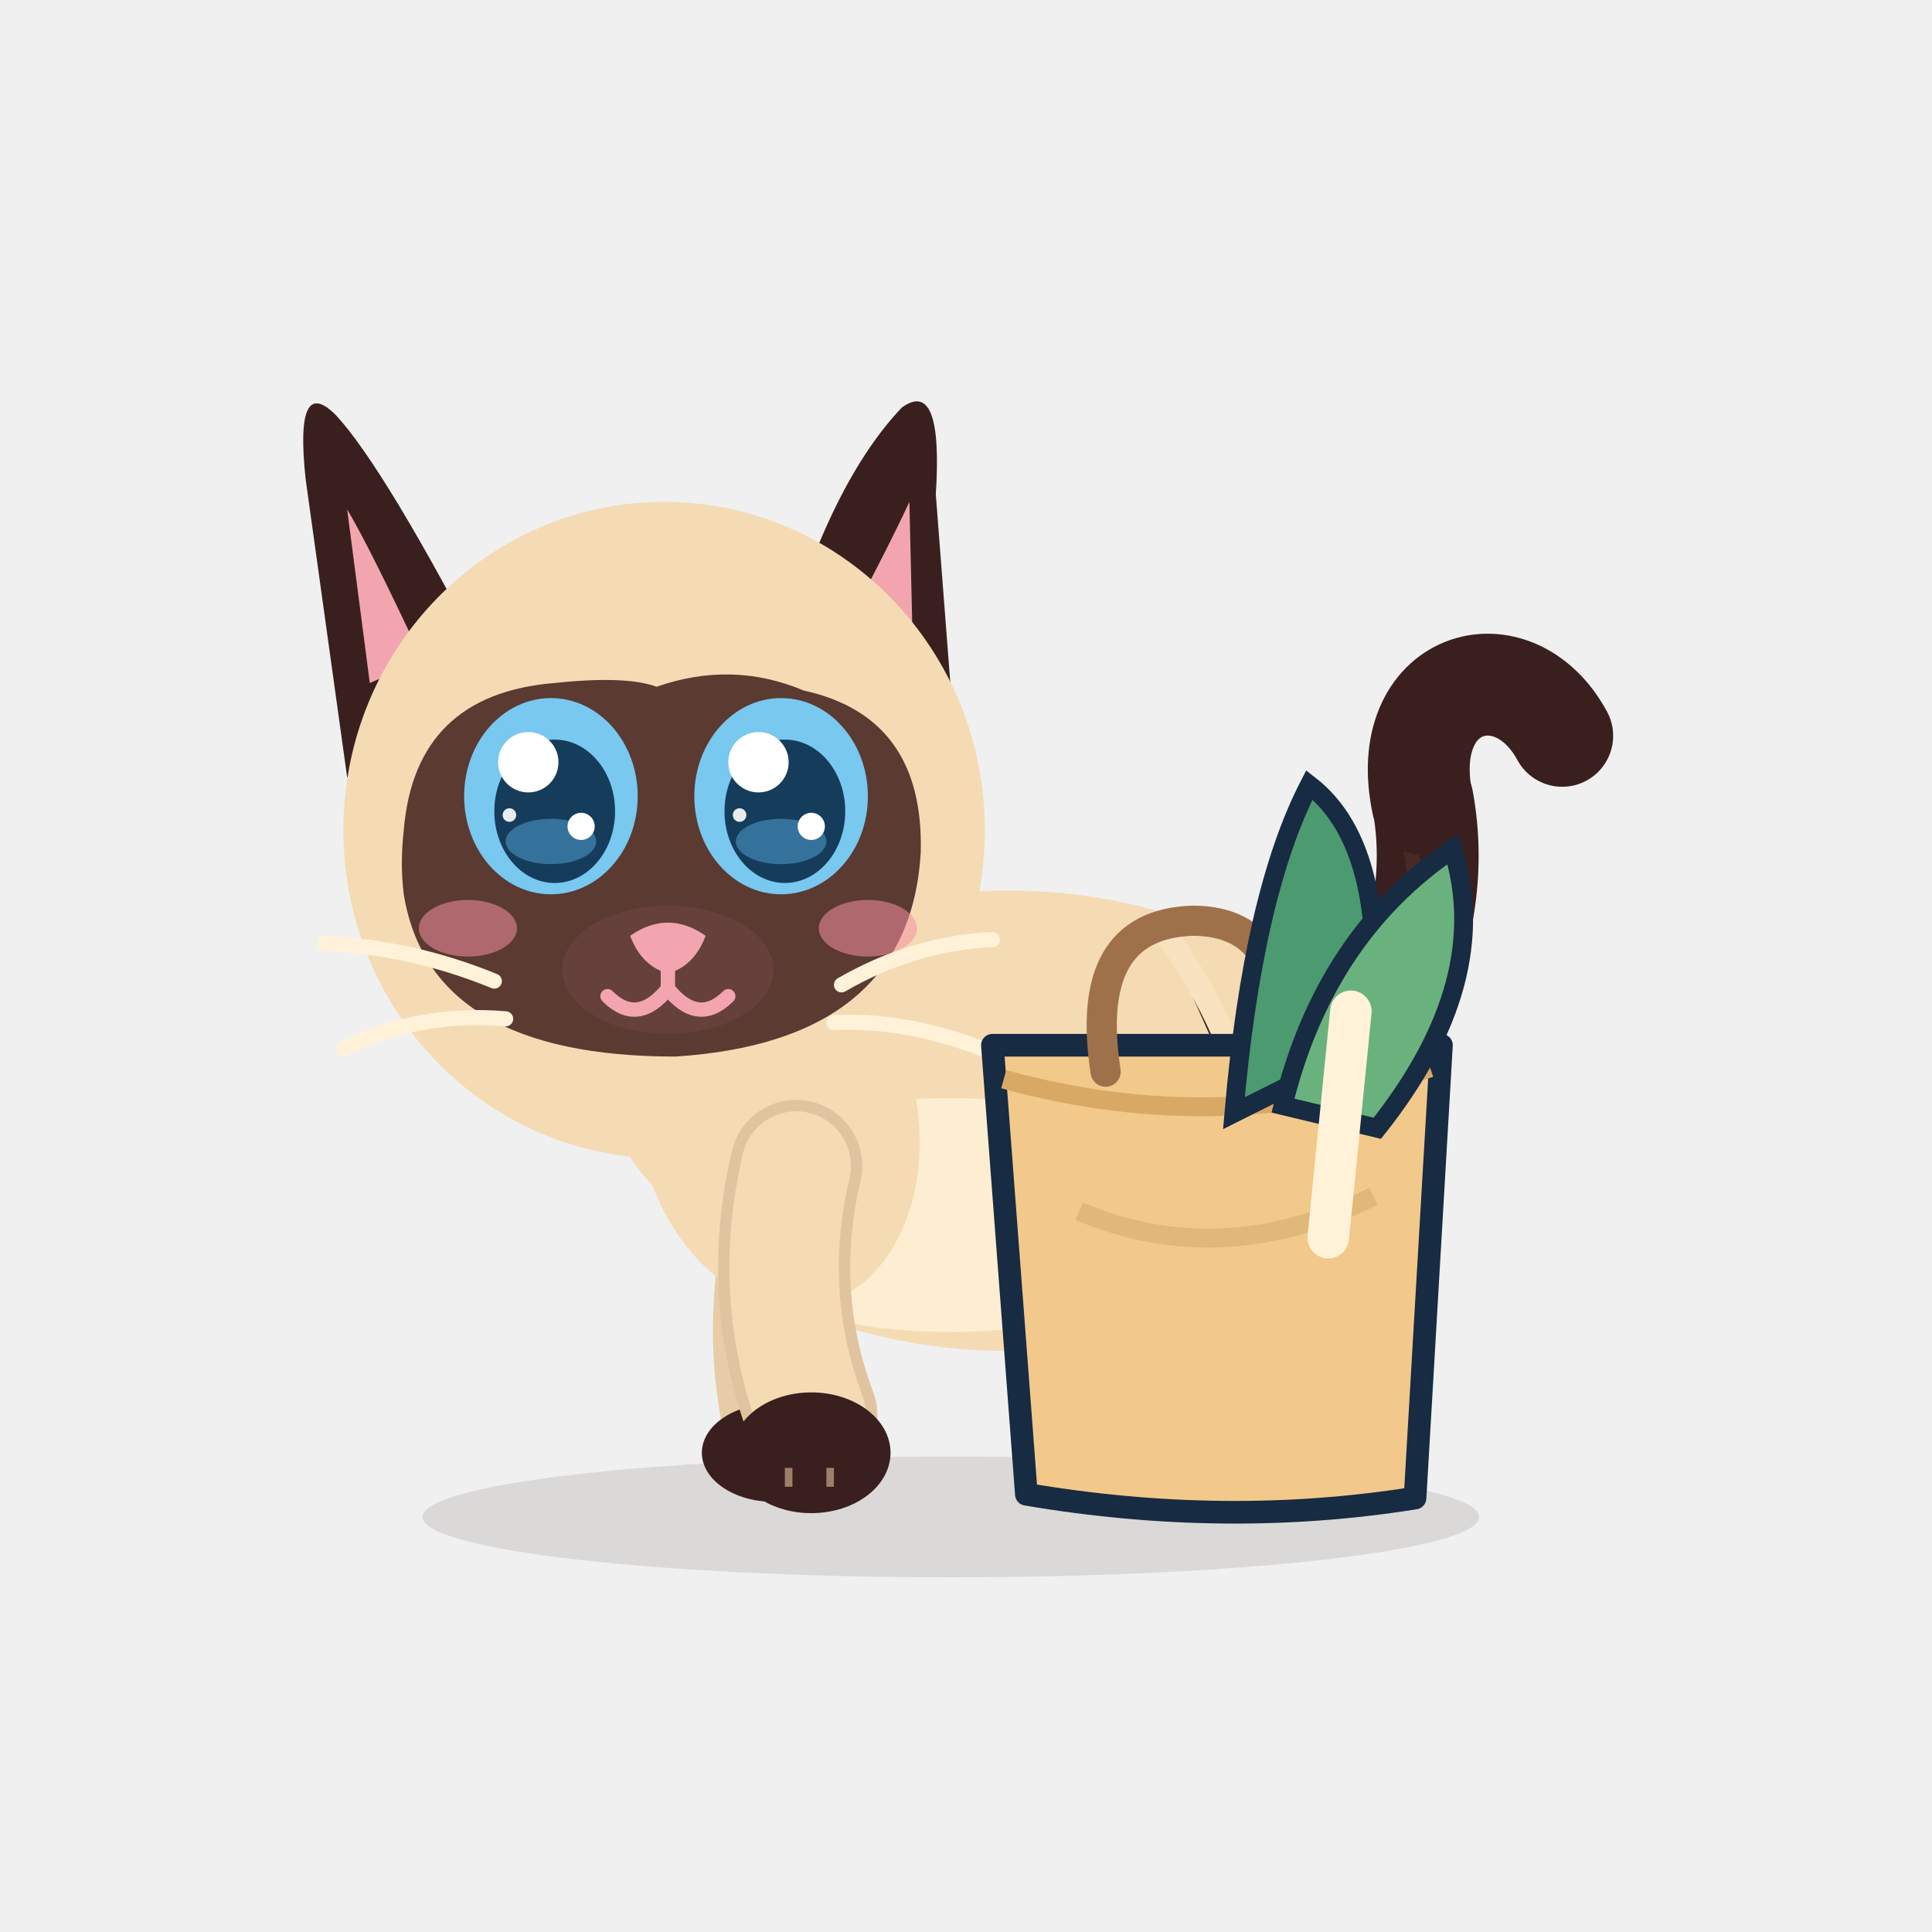
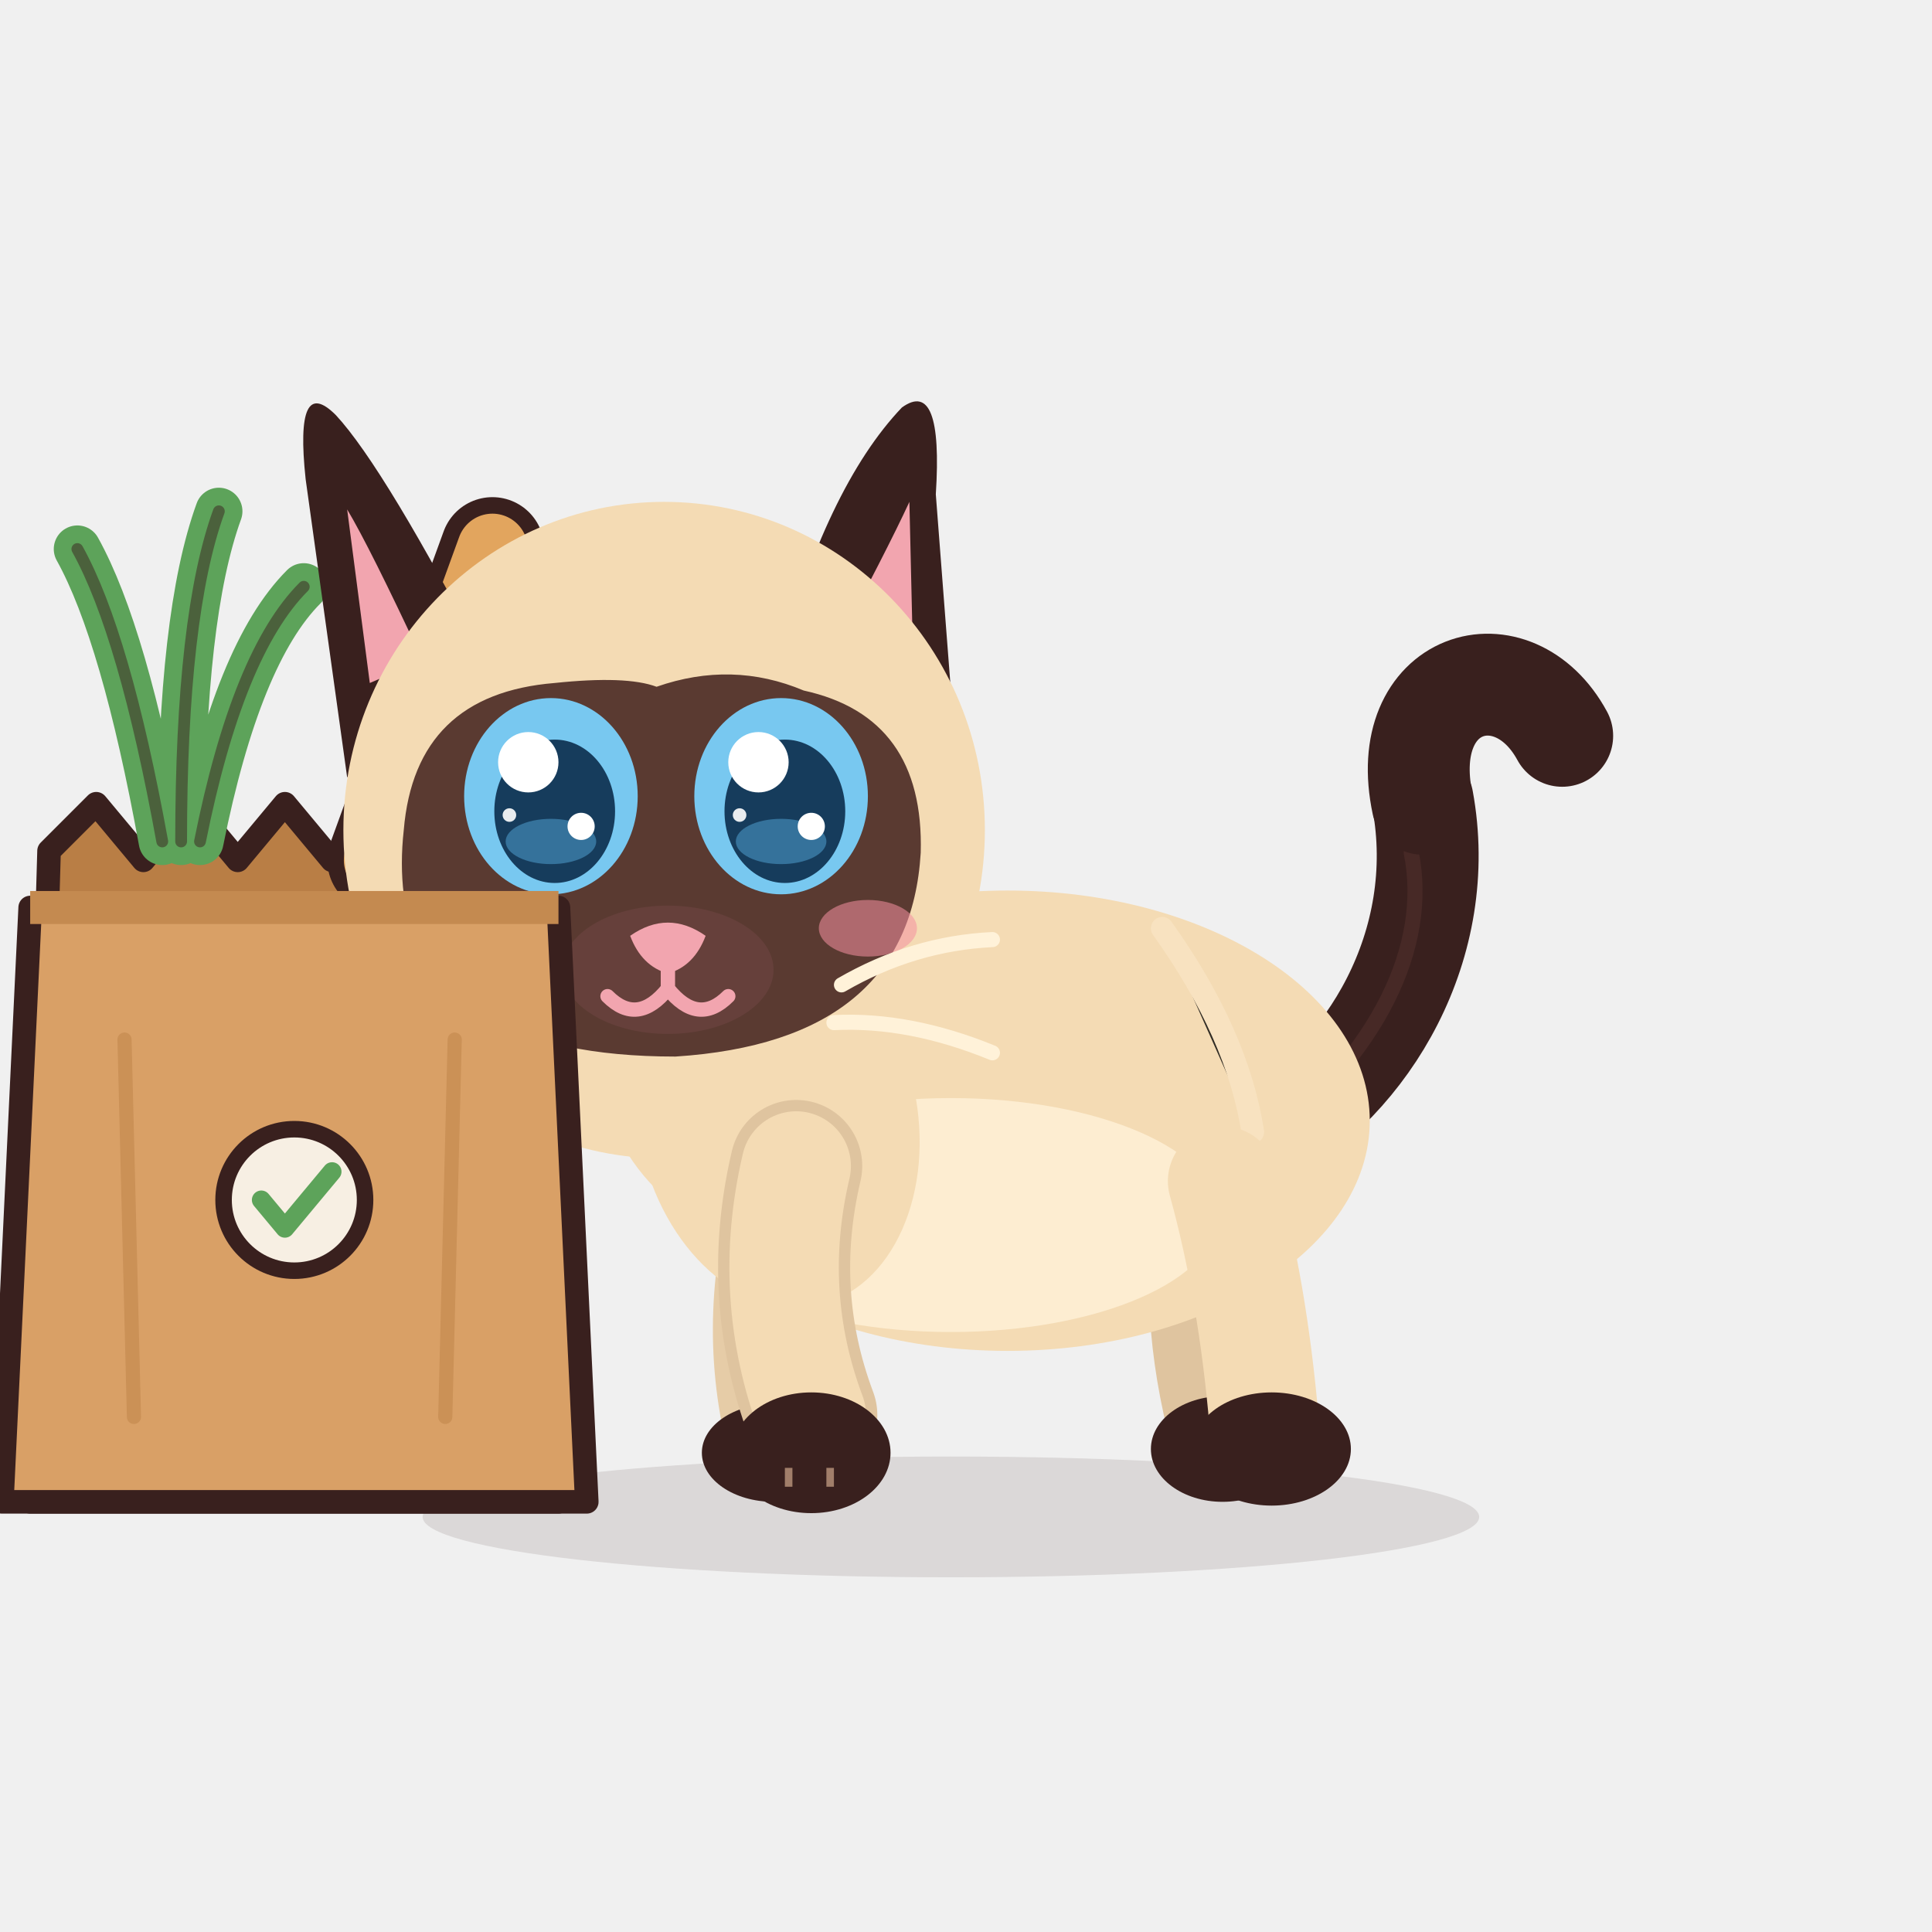
<svg xmlns="http://www.w3.org/2000/svg" viewBox="0 0 512 512" width="512" height="512" role="img" aria-label="Azami · Courses">
  <style>
*{animation-fill-mode:both}
- #character{transform-box:view-box;transform-origin:255px 402px}#core{transform-box:view-box;transform-origin:268px 330px}#neck{transform-box:view-box;transform-origin:196px 300px}#head{transform-box:view-box;transform-origin:178px 290px}#ear-left{transform-box:view-box;transform-origin:112px 170px}#ear-right{transform-box:view-box;transform-origin:231px 170px}#tail{transform-box:view-box;transform-origin:339px 296px}#tail-tip{transform-box:view-box;transform-origin:377px 214px}#eye-l{transform-box:view-box;transform-origin:146px 211px}#eye-r{transform-box:view-box;transform-origin:207px 211px}#pupils-l{transform-box:view-box;transform-origin:146px 211px}#pupils-r{transform-box:view-box;transform-origin:207px 211px}#mouth-open{transform-box:view-box;transform-origin:177px 262px}#blush{transform-box:view-box;transform-origin:177px 245px}#whiskers{transform-box:view-box;transform-origin:177px 262px}#front-near{transform-box:view-box;transform-origin:211px 312px}#front-far{transform-box:view-box;transform-origin:210px 312px}#back-near{transform-box:view-box;transform-origin:324px 316px}#back-far{transform-box:view-box;transform-origin:320px 316px}#Pbag{transform-box:view-box;transform-origin:322.5px 401px}#Pleek{transform-box:view-box;transform-origin:357.5px 328px}#Pleaf-spark{transform-box:view-box;transform-origin:415.0px 274px}
- #Pleaf-spark{opacity:0}#eyes-blink{opacity:0}#eyes-happy{opacity:0}#mouth-open{opacity:0}
+ #character{transform-box:view-box;transform-origin:255px 402px}#core{transform-box:view-box;transform-origin:268px 330px}#neck{transform-box:view-box;transform-origin:196px 300px}#head{transform-box:view-box;transform-origin:178px 290px}#ear-left{transform-box:view-box;transform-origin:112px 170px}#ear-right{transform-box:view-box;transform-origin:231px 170px}#tail{transform-box:view-box;transform-origin:339px 296px}#tail-tip{transform-box:view-box;transform-origin:377px 214px}#eye-l{transform-box:view-box;transform-origin:146px 211px}#eye-r{transform-box:view-box;transform-origin:207px 211px}#pupils-l{transform-box:view-box;transform-origin:146px 211px}#pupils-r{transform-box:view-box;transform-origin:207px 211px}#mouth-open{transform-box:view-box;transform-origin:177px 262px}#blush{transform-box:view-box;transform-origin:177px 245px}#whiskers{transform-box:view-box;transform-origin:177px 262px}#front-near{transform-box:view-box;transform-origin:211px 312px}#front-far{transform-box:view-box;transform-origin:210px 312px}#back-near{transform-box:view-box;transform-origin:324px 316px}#back-far{transform-box:view-box;transform-origin:320px 316px}#Xbagfront{transform-box:view-box;transform-origin:86px 398px}#Xbagback{transform-box:view-box;transform-origin:86px 398px}#Xleek{transform-box:view-box;transform-origin:62px 258px}#Xbread{transform-box:view-box;transform-origin:104px 262px}#fish{transform-box:view-box;transform-origin:177px 268px}#sock{transform-box:view-box;transform-origin:180px 270px}#Xsock{transform-box:view-box;transform-origin:180px 380px}
+ #Xsock{opacity:0}#eyes-blink{opacity:0}#eyes-happy{opacity:0}#fish{opacity:0}#mouth-open{opacity:0}#sock{opacity:0}

</style>
+   <g transform="translate(78 398) scale(1.25) translate(-86 -398)">
+     <g id="Xbagback">
+       <path d="M34 260 L44 250 L54 262 L64 250 L74 262 L84 250 L94 262 L104 250 L114 262 L124 250 L134 260 L142 398 L30 398 Z" fill="#B97E45" stroke="#39201E" stroke-width="5" stroke-linejoin="round" />
+       <g id="Xleek">
+         <path d="M58 258 Q50 214 40 196 M62 258 Q62 210 70 188 M66 258 Q74 218 88 204" stroke="#5DA35A" stroke-width="10" fill="none" stroke-linecap="round" />
+         <path d="M58 258 Q50 214 40 196 M62 258 Q62 210 70 188 M66 258 Q74 218 88 204" stroke="#39201E" stroke-width="2.5" fill="none" stroke-linecap="round" opacity=".5" />
+       </g>
+       <g id="Xbread">
+         <path d="M104 262 L128 196" stroke="#39201E" stroke-width="22" stroke-linecap="round" />
+         <path d="M104 262 L128 196" stroke="#E2A55E" stroke-width="15" stroke-linecap="round" />
+         <path d="M112 236 L122 240 M116 224 L126 228 M120 212 L130 216" stroke="#B9783A" stroke-width="3" stroke-linecap="round" />
+       </g>
+     </g>
+   </g>
  <g id="ground-shadow">
    <ellipse cx="252" cy="402" rx="140" ry="16" fill="#39201E" opacity=".12" />
  </g>
  <g id="character">
    <g id="tail">
      <path d="M334 302 C363 286 384 250 377 212" stroke="#39201E" stroke-width="27" stroke-linecap="round" fill="none" />
      <path d="M336 302 C365 279 379 251 374 226" stroke="#6B403A" stroke-width="4" stroke-linecap="round" fill="none" opacity=".28" />
      <g id="tail-tip">
        <path d="M377 213 C370 180 401 171 414 195" stroke="#39201E" stroke-width="27" stroke-linecap="round" fill="none" />
      </g>
    </g>
    <g id="back-far">
      <path d="M320 313 Q314 343 322 376" stroke="#DFC49F" stroke-width="26" fill="none" stroke-linecap="round" />
      <ellipse cx="324" cy="384" rx="19" ry="14" fill="#39201E" />
    </g>
    <g id="front-far">
      <path d="M210 309 Q198 344 205 377" stroke="#E6CCA7" stroke-width="27" fill="none" stroke-linecap="round" />
      <ellipse cx="205" cy="385" rx="19" ry="13" fill="#39201E" />
    </g>
    <g id="core">
      <ellipse cx="267" cy="297" rx="96" ry="61" fill="#F4DBB4" />
      <ellipse cx="252" cy="322" rx="71" ry="31" fill="#FFF2D9" opacity=".78" />
      <ellipse cx="206" cy="296" rx="37" ry="51" transform="rotate(-12 206 296)" fill="#F4DBB4" />
      <path d="M308 246 Q328 274 332 300" stroke="#F9E4C3" stroke-width="6" opacity=".8" stroke-linecap="round" />
    </g>
    <g id="back-near">
      <path d="M324 313 Q332 342 335 377" stroke="#F4DBB4" stroke-width="29" fill="none" stroke-linecap="round" />
      <ellipse cx="337" cy="384" rx="21" ry="15" fill="#39201E" />
    </g>
    <g id="neck">
      <ellipse cx="196" cy="276" rx="39" ry="51" transform="rotate(-10 196 276)" fill="#F4DBB4" />
    </g>
    <g id="head">
      <g id="ear-left">
        <path d="M130 178 Q102 124 89 110 Q78 99 81 127 L92 206Z" fill="#39201E" />
        <path d="M112 175 Q98 145 92 135 L98 181Z" fill="#F2A5AF" />
      </g>
      <g id="ear-right">
        <path d="M206 177 Q219 129 239 108 Q250 100 248 131 L253 196Z" fill="#39201E" />
        <path d="M220 174 Q235 146 241 133 L242 176Z" fill="#F2A5AF" />
      </g>
      <ellipse cx="176" cy="220" rx="85" ry="87" fill="#F4DBB4" />
      <path d="M107 220 Q110 184 147 181 Q166 179 174 182 Q194 175 213 183 Q245 190 244 226 Q241 276 179 280 Q114 280 107 237 Q106 229 107 220Z" fill="#5A3A31" />
      <g id="blush">
        <ellipse cx="124" cy="246" rx="13" ry="7.5" fill="#F48FA0" opacity=".55" />
        <ellipse cx="230" cy="246" rx="13" ry="7.5" fill="#F48FA0" opacity=".55" />
      </g>
      <g id="eye-l">
        <g transform="translate(146 211)">
          <g id="pupils-l">
            <ellipse rx="23" ry="26" fill="#78C8F0" />
            <ellipse cx="1" cy="4" rx="16" ry="19" fill="#163C5C" />
            <ellipse cx="0" cy="12" rx="12" ry="6" fill="#4E9FCF" opacity=".55" />
            <circle cx="-6" cy="-9" r="8" fill="#FFFFFF" />
            <circle cx="8" cy="8" r="3.6" fill="#FFFFFF" />
            <circle cx="-11" cy="5" r="1.8" fill="#FFFFFF" opacity=".9" />
          </g>
        </g>
      </g>
      <g id="eye-r">
        <g transform="translate(207 211)">
          <g id="pupils-r">
            <ellipse rx="23" ry="26" fill="#78C8F0" />
            <ellipse cx="1" cy="4" rx="16" ry="19" fill="#163C5C" />
            <ellipse cx="0" cy="12" rx="12" ry="6" fill="#4E9FCF" opacity=".55" />
            <circle cx="-6" cy="-9" r="8" fill="#FFFFFF" />
            <circle cx="8" cy="8" r="3.6" fill="#FFFFFF" />
            <circle cx="-11" cy="5" r="1.8" fill="#FFFFFF" opacity=".9" />
          </g>
        </g>
      </g>
      <g id="eyes-blink">
        <path d="M126 213 Q146 219 166 213 M187 213 Q207 219 228 213" stroke="#FFF2D9" stroke-width="7" stroke-linecap="round" fill="none" />
      </g>
      <g id="eyes-happy">
        <path d="M127 218 Q146 194 165 218 M188 218 Q207 194 226 218" stroke="#FFF2D9" stroke-width="7.5" stroke-linecap="round" fill="none" />
      </g>
      <ellipse cx="177" cy="257" rx="28" ry="17" fill="#66403B" />
      <path d="M167 248 Q177 241 187 248 Q184 256 177 258 Q170 256 167 248Z" fill="#F2A5AF" />
      <g id="mouth-smile" stroke="#F2A5AF" stroke-width="3.8" stroke-linecap="round" fill="none">
        <path d="M177 257 V262 M177 262 Q169 272 161 264 M177 262 Q185 272 193 264" />
      </g>
      <g id="mouth-open">
        <ellipse cx="177" cy="268" rx="11" ry="13" fill="#8F4357" />
        <path d="M170 274 Q177 266 184 274 Q177 281 170 274Z" fill="#F6A2B0" />
      </g>
      <g id="whiskers" stroke="#FFF2D9" stroke-width="4" stroke-linecap="round" fill="none">
        <path d="M131 260 Q109 251 86 250 M134 270 Q111 268 91 278 M223 261 Q242 250 263 249 M221 271 Q241 270 263 279" />
      </g>
+       <g id="fish">
+         <path d="M206 270 L226 258 L224 284 Z" fill="#8FB7CF" stroke="#39201E" stroke-width="3.5" stroke-linejoin="round" />
+         <ellipse cx="172" cy="271" rx="38" ry="13" fill="#B3D6E5" stroke="#39201E" stroke-width="4" />
+         <circle cx="145" cy="268" r="3.2" fill="#39201E" />
+         <path d="M158 264 Q164 272 158 280 M174 263 Q180 271 174 279" stroke="#8FB7CF" stroke-width="2.5" fill="none" />
+       </g>
+       <g id="sock">
+         <path d="M160 262 L188 262 L188 284 Q206 286 206 296 Q206 306 190 306 L166 306 Q156 306 158 292 Z" fill="#E7776B" stroke="#39201E" stroke-width="4" stroke-linejoin="round" />
+         <path d="M160 270 L188 270" stroke="#FFF2D9" stroke-width="4" />
+       </g>
    </g>
    <g id="front-near">
      <path d="M211 309 Q203 343 215 375" stroke="#DFC49F" stroke-width="35" fill="none" stroke-linecap="round" />
      <path d="M211 309 Q203 343 215 375" stroke="#F4DBB4" stroke-width="29" fill="none" stroke-linecap="round" />
      <ellipse cx="215" cy="385" rx="21" ry="16" fill="#39201E" />
      <path d="M209 389 L209 394 M220 389 L220 394" stroke="#F2C8A5" stroke-width="2" opacity=".56" />
    </g>
  </g>
-   <g id="Pbag">
-     <g id="prop-bag">
-       <path d="M263 277 L382 277 L375 397 Q325 405 272 396Z" fill="#F2C98A" stroke="#172B42" stroke-width="6" stroke-linejoin="round" />
-       <path d="M266 286 Q324 302 379 283" fill="none" stroke="#D8A965" stroke-width="5" />
-       <path d="M293 284 Q287 245 316 244 Q344 244 338 284" fill="none" stroke="#9F714A" stroke-width="8" stroke-linecap="round" />
-       <path d="M286 321 Q324 337 364 317" fill="none" stroke="#E0B87A" stroke-width="5" />
+   <g transform="translate(78 398) scale(1.25) translate(-86 -398)">
+     <g id="Xbagfront">
+       <path d="M30 272 L142 272 L148 398 L24 398 Z" fill="#D9A066" stroke="#39201E" stroke-width="5" stroke-linejoin="round" />
+       <path d="M30 272 L142 272" stroke="#C48A50" stroke-width="7" />
+       <path d="M50 300 L52 380 M120 300 L118 380" stroke="#C48A50" stroke-width="3" stroke-linecap="round" opacity=".7" />
+       <circle cx="86" cy="334" r="15" fill="#F7EFE3" stroke="#39201E" stroke-width="3.5" />
+       <path d="M79 334 L84 340 L94 328" stroke="#5DA35A" stroke-width="4" fill="none" stroke-linecap="round" stroke-linejoin="round" />
    </g>
  </g>
-   <g id="Pleek">
-     <g id="prop-leek">
-       <path d="M327 295 Q332 237 347 208 Q369 225 363 277Z" fill="#4C9A6F" stroke="#172B42" stroke-width="5" />
-       <path d="M340 293 Q351 248 385 225 Q396 260 365 299Z" fill="#6AB27D" stroke="#172B42" stroke-width="5" />
-       <path d="M352 328 L358 268" stroke="#FFF2D9" stroke-width="11" stroke-linecap="round" />
-     </g>
-   </g>
-   <g id="Pleaf-spark">
-     <g id="prop-leaf-spark">
-       <path d="M415 246l4 10 10 4 -10 4 -4 10 -4 -10 -10 -4 10 -4Z" fill="#FFC84B" />
+   <g id="Xsock">
+     <g transform="translate(0 92)">
+       <path d="M160 262 L188 262 L188 284 Q206 286 206 296 Q206 306 190 306 L166 306 Q156 306 158 292 Z" fill="#E7776B" stroke="#39201E" stroke-width="4" stroke-linejoin="round" transform="rotate(80 182 284)" />
    </g>
  </g>
</svg>
